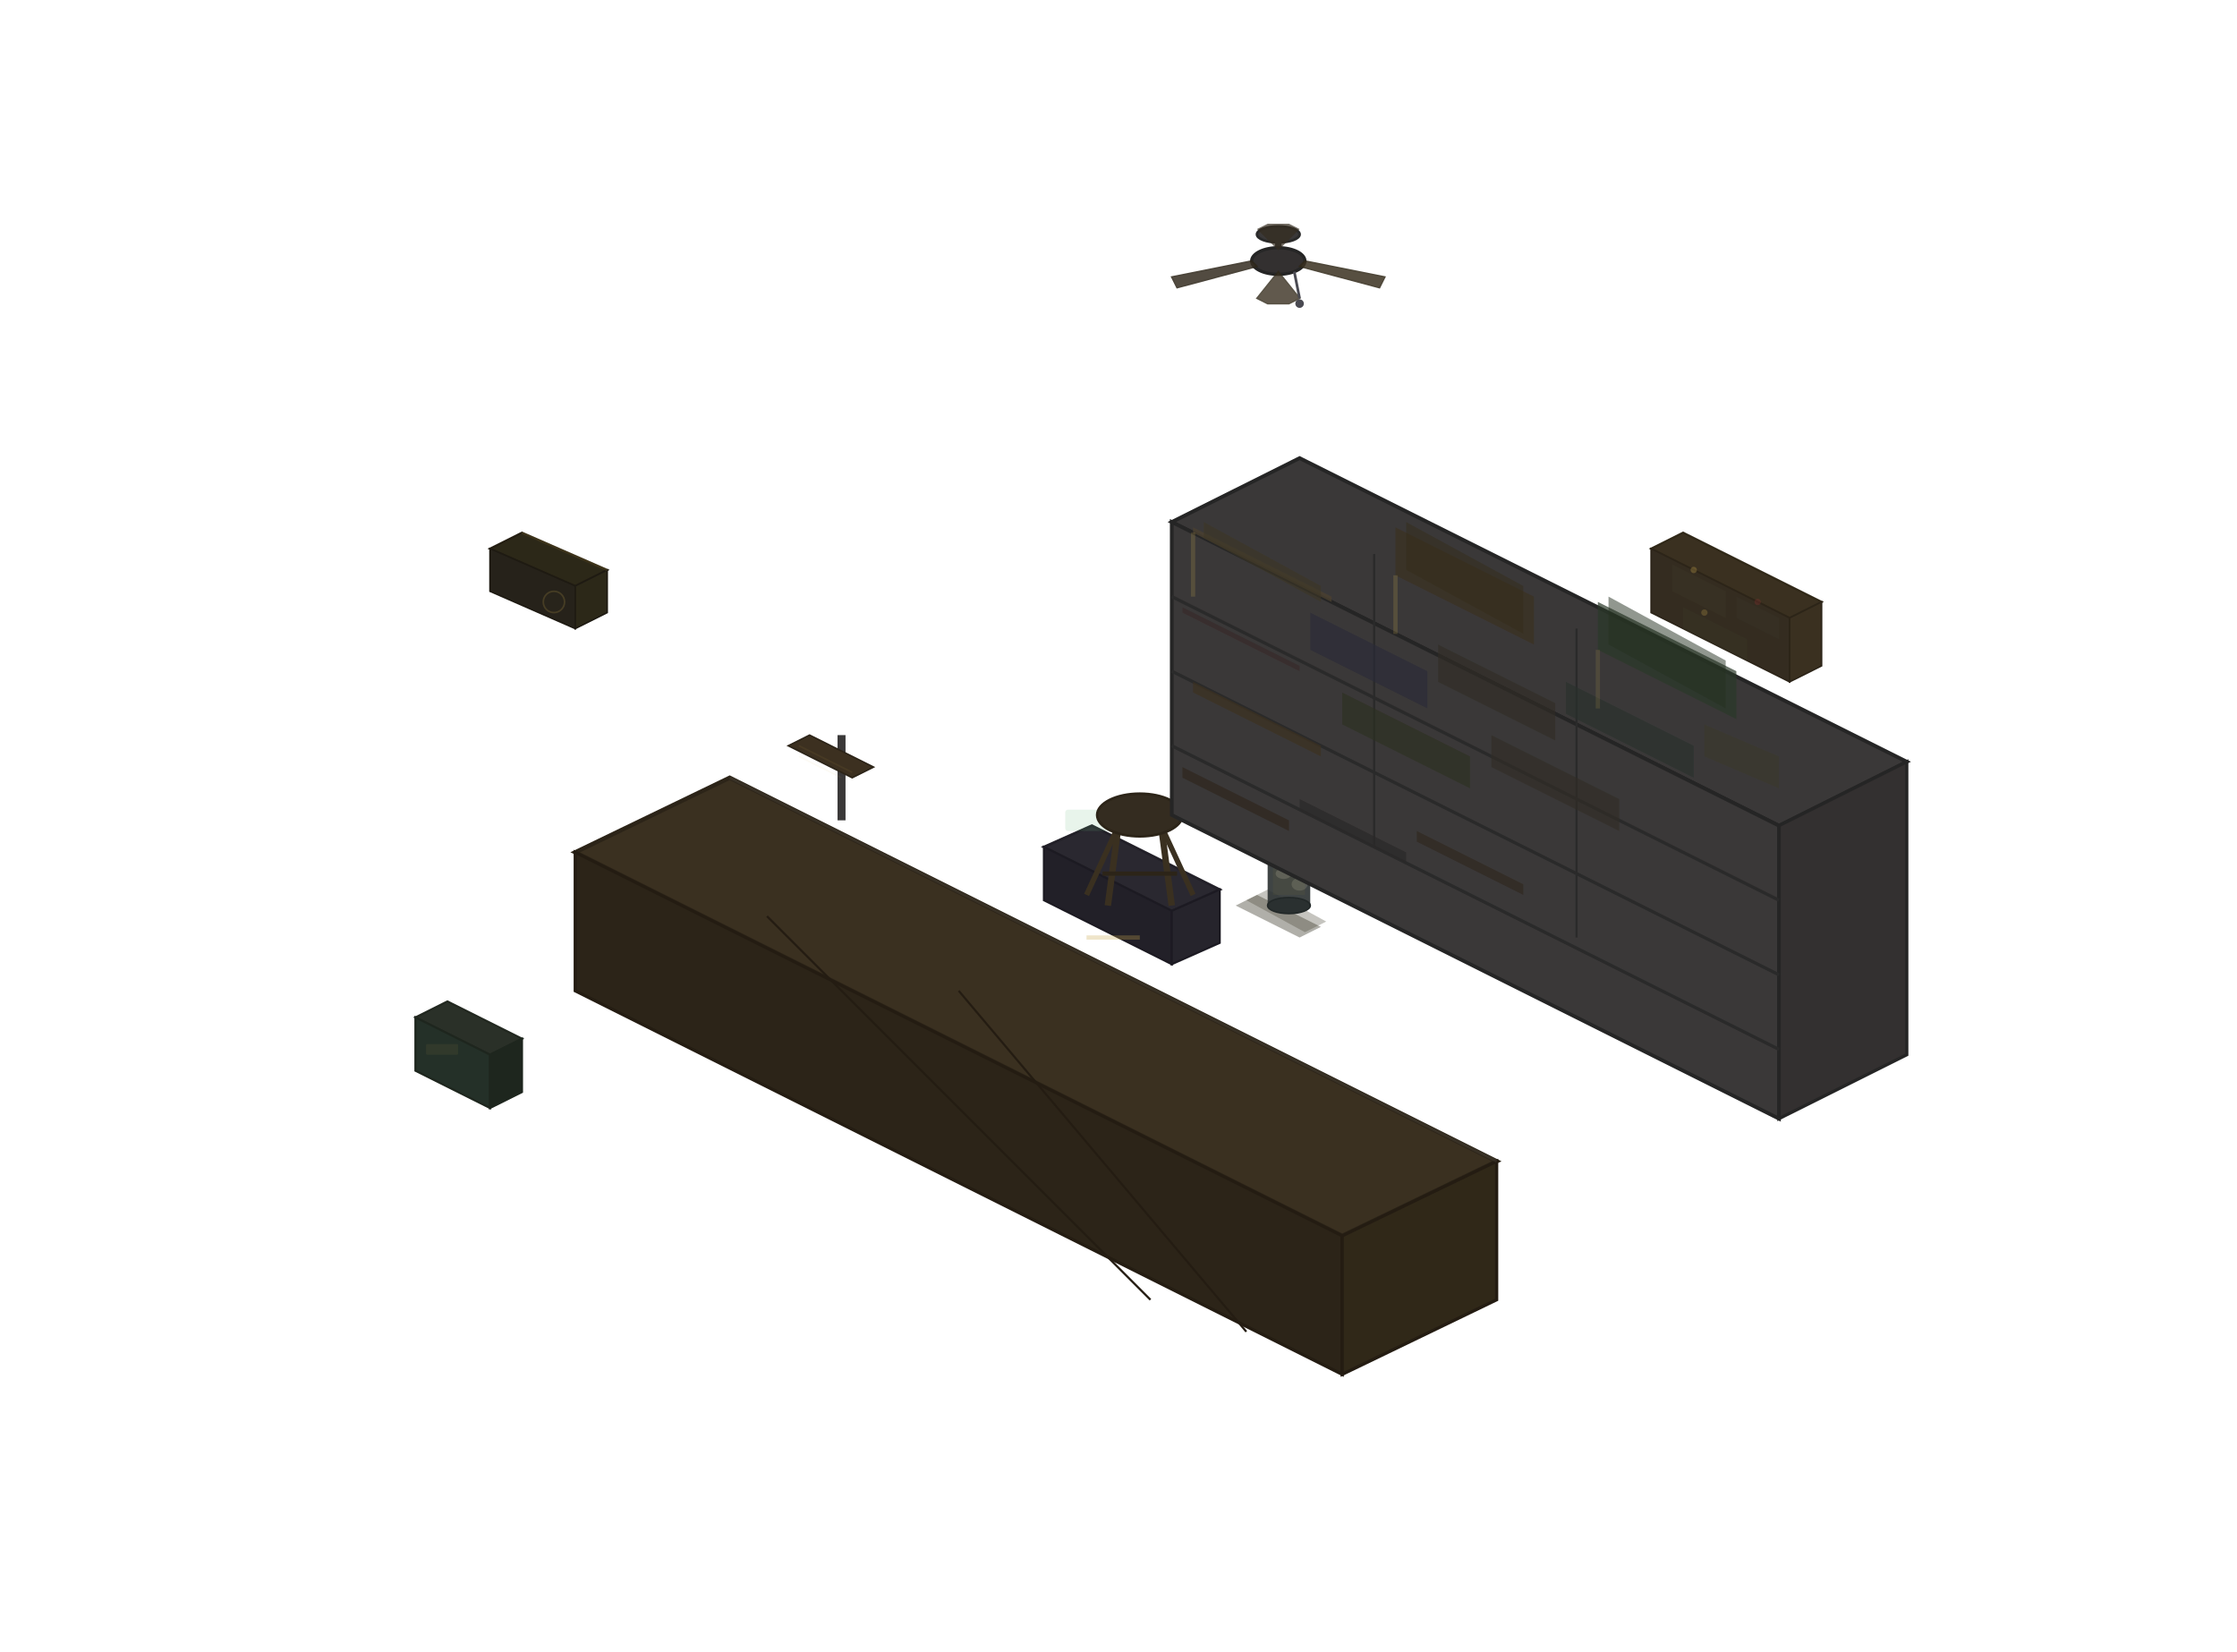
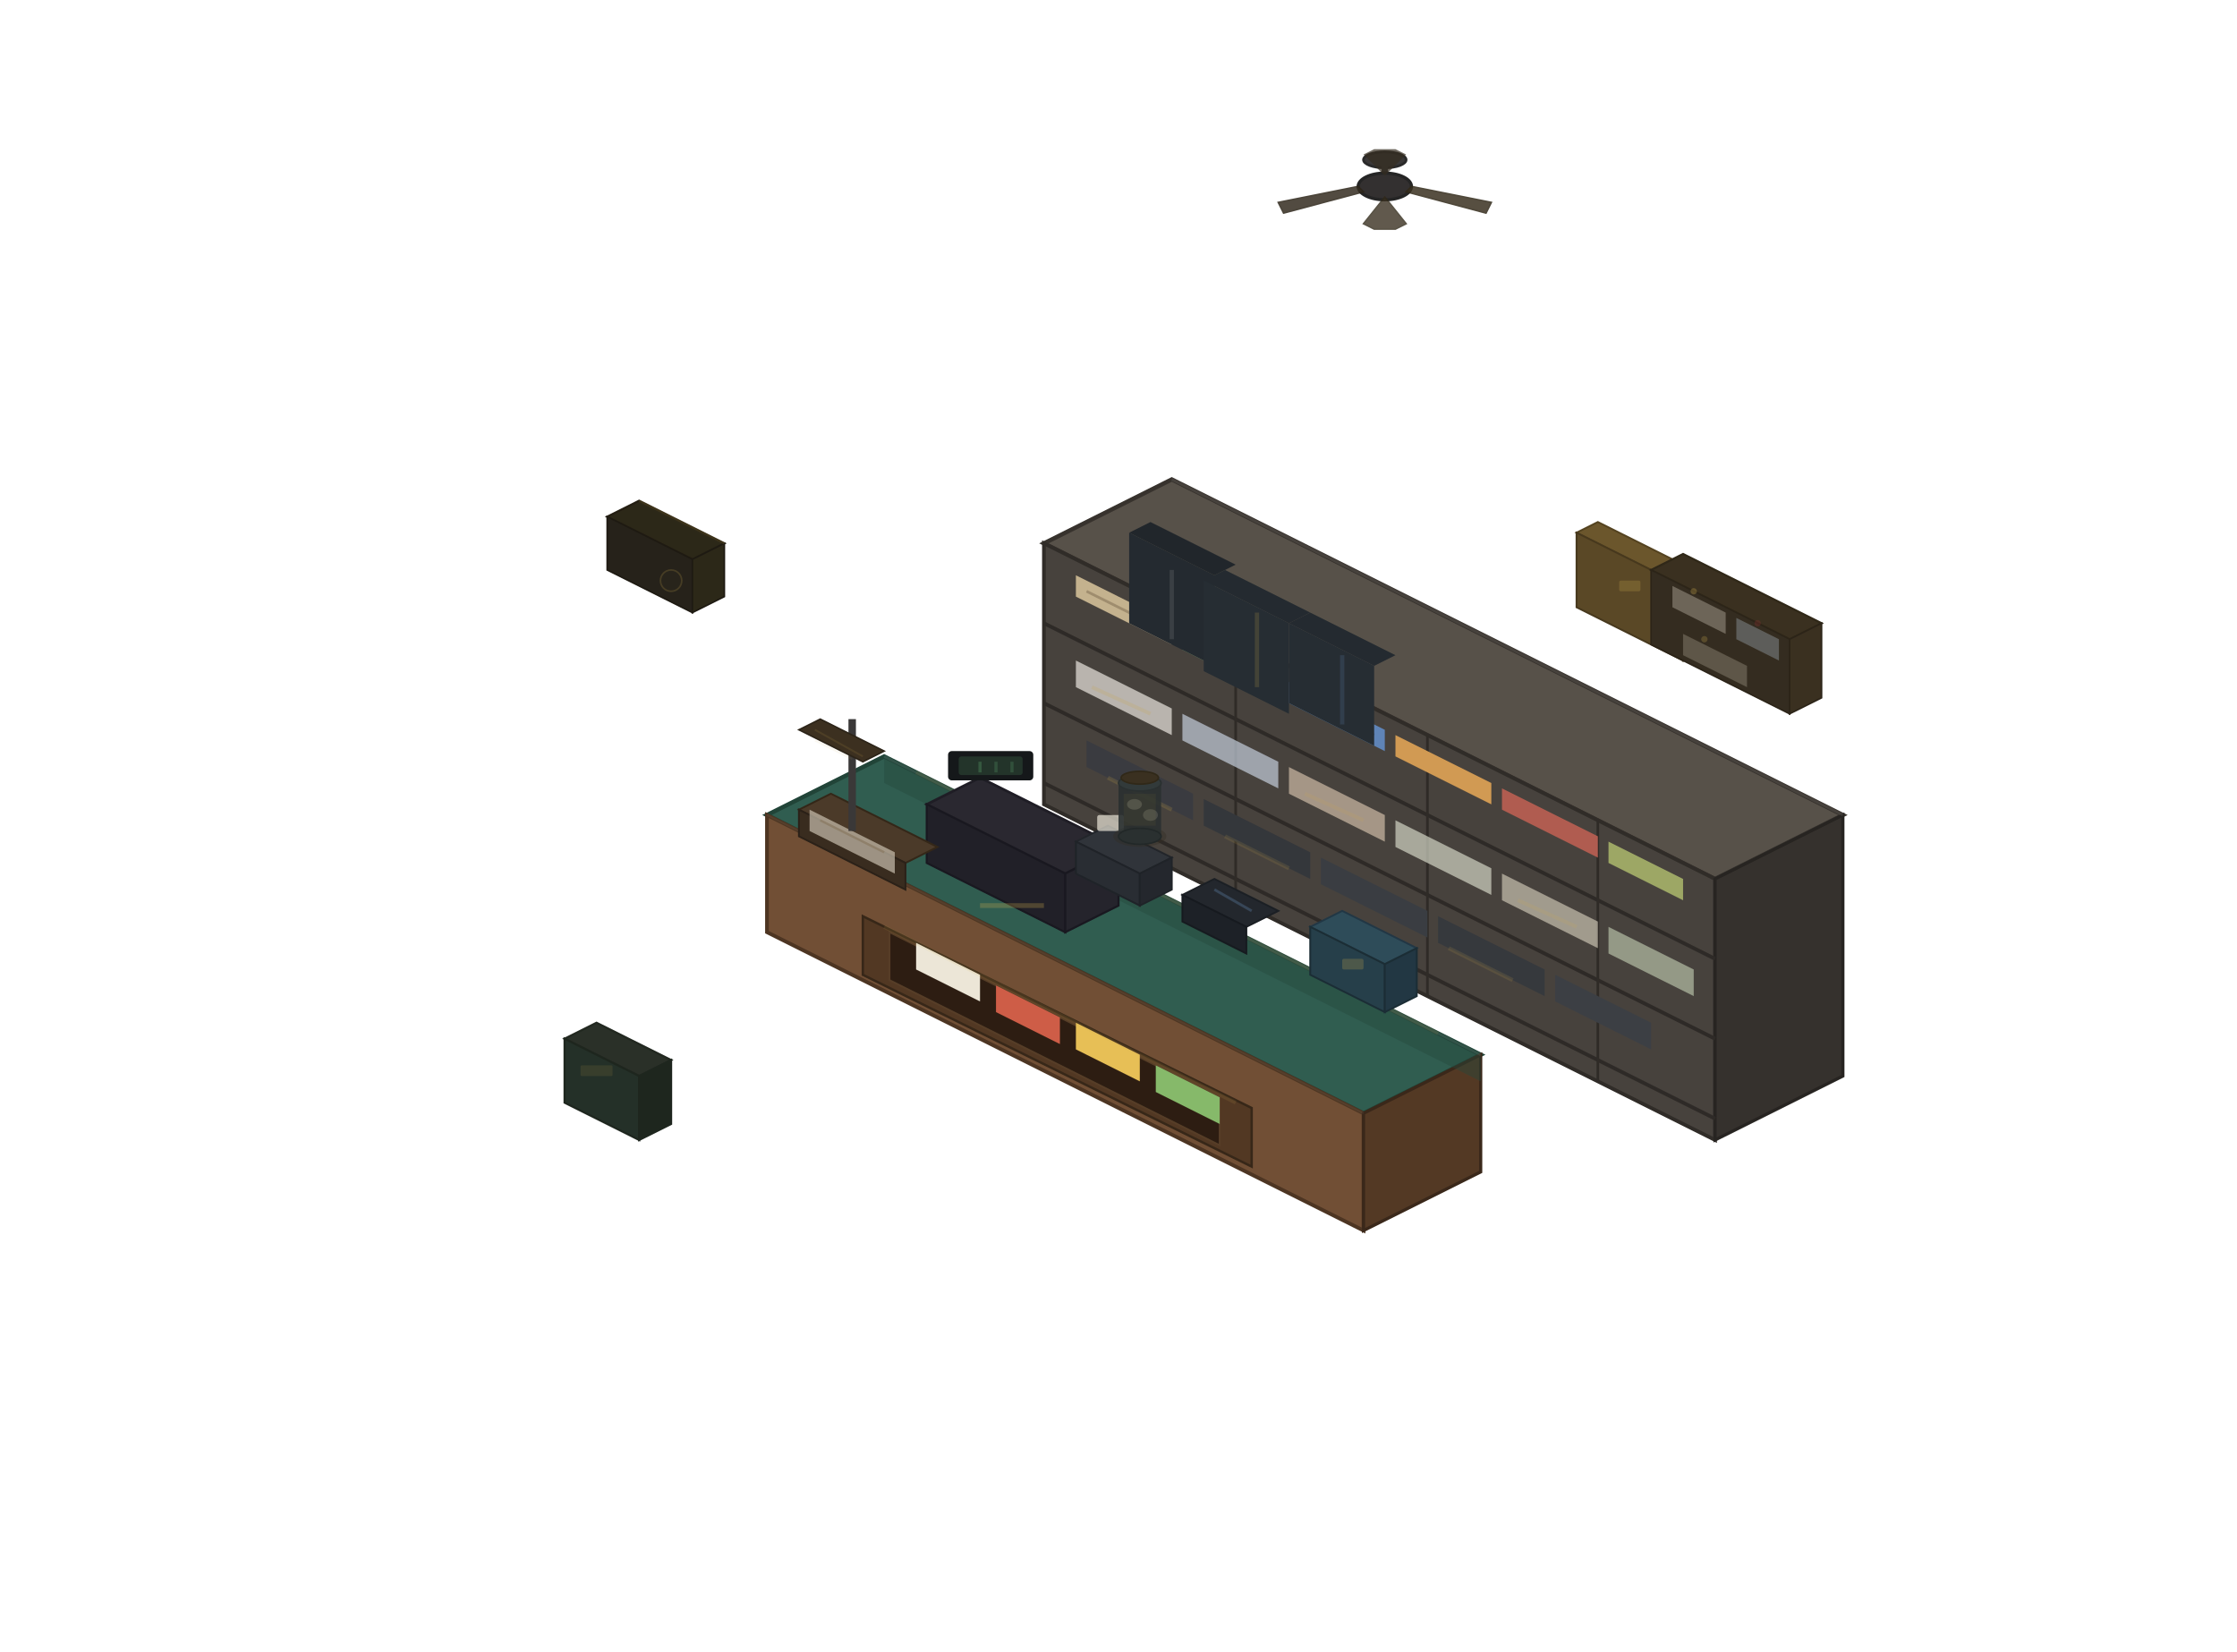
<svg xmlns="http://www.w3.org/2000/svg" viewBox="20 0 420 310">
-   <ellipse cx="260" cy="44" rx="4" ry="1.5" fill="#3a3838" stroke="#2a2a2a" stroke-width="0.5" />
-   <line x1="260" y1="44" x2="260" y2="48" stroke="#3a3838" stroke-width="1.2" />
-   <ellipse cx="260" cy="49" rx="5" ry="2.5" fill="#333030" stroke="#252525" stroke-width="0.6" />
-   <polygon points="265,49 280,52 279,54 264,50" fill="#3a3020" stroke="#302818" stroke-width="0.3" opacity="0.85" />
-   <polygon points="255,49 240,52 241,54 256,50" fill="#342c20" stroke="#2c2418" stroke-width="0.3" opacity="0.85" />
-   <polygon points="260,51 264,56 262,57 258,57 256,56" fill="#3a3020" stroke="#302818" stroke-width="0.3" opacity="0.8" />
-   <polygon points="260,47 264,43 262,42 258,42 256,43" fill="#342c20" opacity="0.7" />
-   <line x1="263" y1="51" x2="264" y2="56" stroke="#4a4a52" stroke-width="0.5" />
-   <circle cx="264" cy="57" r="0.8" fill="#4a4a52" />
-   <polygon points="157,146 301,218 272,232 128,160" fill="#3a3020" stroke="#2c2418" stroke-width="0.8" />
-   <polygon points="128,160 272,232 272,258 128,186" fill="#2c2418" stroke="#241c12" stroke-width="0.6" />
-   <polygon points="301,218 272,232 272,258 301,244" fill="#302818" stroke="#241c12" stroke-width="0.6" />
-   <line x1="164" y1="172" x2="236" y2="244" stroke="#241c12" stroke-width="0.4" />
-   <line x1="200" y1="186" x2="254" y2="250" stroke="#241c12" stroke-width="0.4" />
-   <line x1="157" y1="146" x2="301" y2="218" stroke="rgba(255,255,255,0.06)" stroke-width="0.5" />
-   <polygon points="225,155 249,167 240,171 216,159" fill="#2a2830" stroke="#222028" stroke-width="0.5" />
-   <polygon points="216,159 240,171 240,181 216,169" fill="#222028" stroke="#1c1a22" stroke-width="0.4" />
-   <polygon points="249,167 240,171 240,181 249,177" fill="#26242c" stroke="#1c1a22" stroke-width="0.4" />
-   <rect x="220" y="152" width="12" height="4" rx="0.5" fill="rgba(100,180,120,0.15)" />
-   <line x1="224" y1="176" x2="234" y2="176" stroke="#c8a84c" stroke-width="0.8" opacity="0.3" />
-   <polygon points="256,168 268,174 264,176 252,170" fill="#3a3828" opacity="0.4" />
-   <polygon points="258,167 269,173 265,175 254,169" fill="#3c3a28" opacity="0.3" />
-   <rect x="258" y="160" width="8" height="10" fill="#2a3030" opacity="0.9" />
-   <ellipse cx="262" cy="170" rx="4" ry="1.5" fill="#2a3030" stroke="#222828" stroke-width="0.3" />
-   <ellipse cx="262" cy="160" rx="4" ry="1.5" fill="#323a3a" stroke="#2a3030" stroke-width="0.3" />
-   <rect x="259" y="162" width="6" height="6" fill="rgba(120,110,50,0.12)" />
-   <ellipse cx="261" cy="164" rx="1.5" ry="1" fill="rgba(200,195,170,0.2)" />
-   <ellipse cx="264" cy="166" rx="1.5" ry="1.2" fill="rgba(200,195,170,0.18)" />
-   <ellipse cx="262" cy="159" rx="3.5" ry="1.2" fill="#3a3020" stroke="#302818" stroke-width="0.3" />
-   <line x1="228" y1="170" x2="230" y2="155" stroke="#3a3020" stroke-width="1.2" />
-   <line x1="240" y1="170" x2="238" y2="155" stroke="#3a3020" stroke-width="1.2" />
-   <line x1="224" y1="168" x2="230" y2="155" stroke="#3a3020" stroke-width="1" />
-   <line x1="244" y1="168" x2="238" y2="155" stroke="#3a3020" stroke-width="1" />
-   <line x1="227" y1="164" x2="241" y2="164" stroke="#2c2418" stroke-width="0.8" />
-   <ellipse cx="234" cy="153" rx="8" ry="4" fill="#342c20" stroke="#2c2418" stroke-width="0.5" />
-   <polygon points="264,86 378,143 354,155 240,98" fill="#3a3838" stroke="#252525" stroke-width="0.7" />
-   <polygon points="378,143 354,155 354,210 378,198" fill="#333030" stroke="#252525" stroke-width="0.6" />
-   <polygon points="240,98 354,155 354,210 240,153" fill="#3a3838" stroke="#252525" stroke-width="0.7" />
-   <line x1="240" y1="112" x2="354" y2="169" stroke="#2a2a2a" stroke-width="0.6" />
-   <line x1="240" y1="126" x2="354" y2="183" stroke="#2a2a2a" stroke-width="0.6" />
-   <line x1="240" y1="140" x2="354" y2="197" stroke="#2a2a2a" stroke-width="0.6" />
-   <line x1="278" y1="104" x2="278" y2="159" stroke="#2a2a2a" stroke-width="0.4" />
-   <line x1="316" y1="118" x2="316" y2="176" stroke="#2a2a2a" stroke-width="0.4" />
-   <polygon points="244,100 270,113 270,112 244,99" fill="#4a4030" opacity="0.8" />
-   <polygon points="246,101 268,113 268,110 246,98" fill="#3c3624" opacity="0.6" />
-   <polygon points="282,108 308,121 308,112 282,99" fill="#3a3020" opacity="0.7" />
-   <polygon points="284,107 306,119 306,110 284,98" fill="#342c1a" opacity="0.5" />
-   <polygon points="320,122 346,135 346,126 320,113" fill="#2a3828" opacity="0.7" />
-   <polygon points="322,121 344,133 344,124 322,112" fill="#243020" opacity="0.5" />
-   <polygon points="242,114 264,125 264,126 242,115" fill="#382a2a" opacity="0.7" />
-   <polygon points="266,122 288,133 288,126 266,115" fill="#2a2a38" opacity="0.6" />
-   <polygon points="290,128 312,139 312,132 290,121" fill="#302c24" opacity="0.6" />
-   <polygon points="314,134 338,146 338,140 314,128" fill="#28302c" opacity="0.6" />
-   <polygon points="340,142 354,148 354,142 340,136" fill="#3a3828" opacity="0.5" />
-   <polygon points="244,130 268,142 268,140 244,128" fill="#3c3020" opacity="0.7" />
-   <polygon points="272,136 296,148 296,142 272,130" fill="#2c3020" opacity="0.6" />
-   <polygon points="300,144 324,156 324,150 300,138" fill="#302c24" opacity="0.6" />
-   <polygon points="242,144 262,154 262,156 242,146" fill="#302820" opacity="0.8" />
-   <polygon points="264,150 284,160 284,162 264,152" fill="#2a2828" opacity="0.7" />
-   <polygon points="286,156 306,166 306,168 286,158" fill="#302820" opacity="0.7" />
-   <line x1="244" y1="100" x2="244" y2="112" stroke="#c8a84c" stroke-width="0.8" opacity="0.2" />
-   <line x1="282" y1="108" x2="282" y2="119" stroke="#c8a84c" stroke-width="0.8" opacity="0.2" />
-   <line x1="320" y1="122" x2="320" y2="133" stroke="#c8a84c" stroke-width="0.8" opacity="0.15" />
-   <line x1="178" y1="154" x2="178" y2="138" stroke="#3a3838" stroke-width="1.5" />
-   <polygon points="172,138 184,144 180,146 168,140" fill="#3c3020" stroke="#2c2418" stroke-width="0.3" />
-   <line x1="170" y1="140" x2="180" y2="145" stroke="rgba(200,168,76,0.08)" stroke-width="0.3" />
-   <line x1="170" y1="142" x2="178" y2="146" stroke="rgba(200,168,76,0.06)" stroke-width="0.3" />
-   <polygon points="118,100 134,107 128,110 112,103" fill="#2c2818" stroke="#241e12" stroke-width="0.4" />
-   <polygon points="112,103 128,110 128,118 112,111" fill="#26221a" stroke="#1e1a12" stroke-width="0.3" />
-   <polygon points="134,107 128,110 128,118 134,115" fill="#2c2818" stroke="#1e1a12" stroke-width="0.3" />
-   <line x1="118" y1="100" x2="134" y2="107" stroke="#c8a84c" stroke-width="0.4" opacity="0.15" />
-   <circle cx="124" cy="113" r="2" fill="rgba(200,168,76,0.08)" stroke="#c8a84c" stroke-width="0.3" opacity="0.2" />
-   <polygon points="336,100 362,113 356,116 330,103" fill="#3a3020" stroke="#302818" stroke-width="0.4" />
-   <polygon points="330,103 356,116 356,128 330,115" fill="#342c20" stroke="#2c2418" stroke-width="0.3" />
-   <polygon points="362,113 356,116 356,128 362,125" fill="#3a3020" stroke="#2c2418" stroke-width="0.3" />
-   <polygon points="334,106 344,111 344,116 334,111" fill="#3c3828" opacity="0.4" />
-   <polygon points="346,112 354,116 354,120 346,116" fill="#383428" opacity="0.35" />
-   <polygon points="336,114 348,120 348,124 336,118" fill="#3a3828" opacity="0.3" />
-   <circle cx="338" cy="107" r="0.6" fill="#c8a84c" opacity="0.3" />
-   <circle cx="350" cy="113" r="0.6" fill="#8a3030" opacity="0.3" />
-   <circle cx="340" cy="115" r="0.6" fill="#c8a84c" opacity="0.25" />
-   <polygon points="104,188 118,195 112,198 98,191" fill="#2a3028" stroke="#222820" stroke-width="0.4" />
-   <polygon points="98,191 112,198 112,208 98,201" fill="#243028" stroke="#1e261e" stroke-width="0.4" />
-   <polygon points="118,195 112,198 112,208 118,205" fill="#1e261e" stroke="#1e261e" stroke-width="0.4" />
-   <rect x="100" y="196" width="6" height="2" rx="0.2" fill="rgba(200,168,76,0.08)" />
+   <g transform="translate(20 -14)">
+     <ellipse cx="260" cy="44" rx="4" ry="1.5" fill="#3a3838" stroke="#2a2a2a" stroke-width="0.5" />
+     <line x1="260" y1="44" x2="260" y2="48" stroke="#3a3838" stroke-width="1.2" />
+     <ellipse cx="260" cy="49" rx="5" ry="2.5" fill="#333030" stroke="#252525" stroke-width="0.6" />
+     <polygon points="265,49 280,52 279,54 264,50" fill="#3a3020" stroke="#302818" stroke-width="0.3" opacity="0.85" />
+     <polygon points="255,49 240,52 241,54 256,50" fill="#342c20" stroke="#2c2418" stroke-width="0.3" opacity="0.85" />
+     <polygon points="260,51 264,56 262,57 258,57 256,56" fill="#3a3020" stroke="#302818" stroke-width="0.3" opacity="0.8" />
+     <polygon points="260,47 264,43 262,42 258,42 256,43" fill="#342c20" opacity="0.7" />
+     <polygon points="220,104 346,167 322,179 196,116" fill="#575149" stroke="#37322d" stroke-width="0.8" />
+     <polygon points="196,116 322,179 322,228 196,165" fill="#47423d" stroke="#302c28" stroke-width="0.7" />
+     <polygon points="346,167 322,179 322,228 346,216" fill="#35312d" stroke="#272421" stroke-width="0.6" />
+     <line x1="196" y1="131" x2="322" y2="194" stroke="#2e2a27" stroke-width="0.7" />
+     <line x1="196" y1="146" x2="322" y2="209" stroke="#2e2a27" stroke-width="0.7" />
+     <line x1="196" y1="161" x2="322" y2="224" stroke="#2e2a27" stroke-width="0.7" />
+     <line x1="232" y1="134" x2="232" y2="184" stroke="#2f2b27" stroke-width="0.5" />
+     <line x1="268" y1="152" x2="268" y2="201" stroke="#2f2b27" stroke-width="0.5" />
+     <line x1="300" y1="168" x2="300" y2="217" stroke="#2f2b27" stroke-width="0.5" />
+     <line x1="220" y1="104" x2="346" y2="167" stroke="rgba(255,255,255,0.08)" stroke-width="0.5" />
+     <polygon points="202,122 220,131 220,135 202,126" fill="#c4b28e" />
+     <polygon points="222,132 240,141 240,145 222,136" fill="#7fa26f" />
+     <polygon points="242,142 260,151 260,155 242,146" fill="#5f84b7" />
+     <polygon points="262,152 280,161 280,165 262,156" fill="#d19a53" />
+     <polygon points="282,162 300,171 300,175 282,166" fill="#b05c50" />
+     <polygon points="302,172 316,179 316,183 302,176" fill="#9da765" />
+     <line x1="204" y1="125" x2="218" y2="132" stroke="rgba(70,55,34,0.3)" stroke-width="0.5" />
+     <line x1="224" y1="135" x2="238" y2="142" stroke="rgba(40,55,36,0.28)" stroke-width="0.5" />
+     <line x1="244" y1="145" x2="258" y2="152" stroke="rgba(36,46,68,0.26)" stroke-width="0.5" />
+     <polygon points="202,138 220,147 220,152 202,143" fill="#d8d5ce" opacity="0.78" />
+     <polygon points="222,148 240,157 240,162 222,153" fill="#bfc9d6" opacity="0.72" />
+     <polygon points="242,158 260,167 260,172 242,163" fill="#c9b7a2" opacity="0.72" />
+     <polygon points="262,168 280,177 280,182 262,173" fill="#d5d8c8" opacity="0.68" />
+     <polygon points="282,178 300,187 300,192 282,183" fill="#c8c0af" opacity="0.7" />
+     <polygon points="302,188 318,196 318,201 302,193" fill="#b7c2a8" opacity="0.68" />
+     <line x1="205" y1="143" x2="216" y2="148" stroke="rgba(200,168,76,0.2)" stroke-width="0.7" />
+     <line x1="245" y1="163" x2="256" y2="168" stroke="rgba(200,168,76,0.16)" stroke-width="0.7" />
+     <line x1="285" y1="183" x2="296" y2="188" stroke="rgba(200,168,76,0.16)" stroke-width="0.7" />
+     <polygon points="204,153 224,163 224,168 204,158" fill="#3a3b40" />
+     <polygon points="226,164 246,174 246,179 226,169" fill="#34373b" />
+     <polygon points="248,175 268,185 268,190 248,180" fill="#3a3d42" />
+     <polygon points="270,186 290,196 290,201 270,191" fill="#36393d" />
+     <polygon points="292,197 310,206 310,211 292,202" fill="#3c3f44" />
+     <line x1="208" y1="160" x2="220" y2="166" stroke="rgba(200,168,76,0.18)" stroke-width="0.75" />
+     <line x1="230" y1="171" x2="242" y2="177" stroke="rgba(200,168,76,0.14)" stroke-width="0.75" />
+     <line x1="272" y1="192" x2="284" y2="198" stroke="rgba(200,168,76,0.14)" stroke-width="0.75" />
+     <polygon points="216,112 232,120 228,122 212,114" fill="#21262b" />
+     <polygon points="212,114 228,122 228,139 212,131" fill="#242a30" />
+     <polygon points="230,121 246,129 242,131 226,123" fill="#242a30" />
+     <polygon points="226,123 242,131 242,148 226,140" fill="#262d33" />
+     <polygon points="246,129 262,137 258,139 242,131" fill="#242a30" />
+     <polygon points="242,131 258,139 258,154 242,146" fill="#262d33" />
+     <line x1="220" y1="121" x2="220" y2="134" stroke="rgba(220,220,220,0.12)" stroke-width="0.8" />
+     <line x1="236" y1="129" x2="236" y2="143" stroke="rgba(200,168,76,0.18)" stroke-width="0.8" />
+     <line x1="252" y1="137" x2="252" y2="150" stroke="rgba(110,150,210,0.16)" stroke-width="0.8" />
+     <polygon points="300,112 320,122 316,124 296,114" fill="#6b562c" stroke="#544320" stroke-width="0.35" />
+     <polygon points="296,114 316,124 316,138 296,128" fill="#5a4826" stroke="#47381d" stroke-width="0.35" />
+     <polygon points="320,122 316,124 316,138 320,136" fill="#4a3a1f" stroke="#3c3019" stroke-width="0.35" />
+     <rect x="304" y="123" width="4" height="2" rx="0.3" fill="#c8a84c" opacity="0.24" />
+     <polygon points="166,156 278,212 256,223 144,167" fill="#305d50" stroke="#214438" stroke-width="0.8" />
+     <polygon points="144,167 256,223 256,245 144,189" fill="#714f35" stroke="#4d3522" stroke-width="0.7" />
+     <polygon points="278,212 256,223 256,245 278,234" fill="#533924" stroke="#3a281a" stroke-width="0.6" />
+     <polygon points="166,156 278,212 278,217 166,161" fill="#23483c" opacity="0.42" />
+     <line x1="166" y1="156" x2="278" y2="212" stroke="rgba(255,255,255,0.08)" stroke-width="0.5" />
+     <line x1="144" y1="167" x2="256" y2="223" stroke="rgba(255,255,255,0.05)" stroke-width="0.35" />
+     <line x1="172" y1="159" x2="270" y2="208" stroke="rgba(200,168,76,0.1)" stroke-width="0.7" />
+     <polygon points="162,186 235,222 235,233 162,197" fill="#523823" stroke="#372718" stroke-width="0.45" />
+     <polygon points="167,189 229,220 229,229 167,198" fill="#2d1d12" stroke="#563d27" stroke-width="0.35" />
+     <polygon points="172,191 184,197 184,202 172,196" fill="#ece6d7" />
+     <polygon points="187,199 199,205 199,210 187,204" fill="#ce5d47" />
+     <polygon points="202,206 214,212 214,217 202,211" fill="#e7bf56" />
+     <polygon points="217,214 229,220 229,225 217,219" fill="#86b96a" />
+     <line x1="166" y1="188" x2="232" y2="221" stroke="rgba(200,168,76,0.12)" stroke-width="0.7" />
+     <polygon points="184,160 210,173 200,178 174,165" fill="#2a2830" stroke="#1f1d25" stroke-width="0.5" />
+     <polygon points="174,165 200,178 200,189 174,176" fill="#212028" stroke="#191820" stroke-width="0.4" />
+     <polygon points="210,173 200,178 200,189 210,184" fill="#25242c" stroke="#191820" stroke-width="0.4" />
+     <rect x="178" y="155" width="16" height="5.5" rx="0.7" fill="#15181a" />
+     <rect x="180" y="156" width="12" height="3.5" rx="0.5" fill="rgba(100,180,120,0.18)" />
+     <line x1="184" y1="157" x2="184" y2="159" stroke="rgba(100,180,120,0.28)" stroke-width="0.6" />
+     <line x1="187" y1="157" x2="187" y2="159" stroke="rgba(100,180,120,0.22)" stroke-width="0.6" />
+     <line x1="190" y1="157" x2="190" y2="159" stroke="rgba(100,180,120,0.22)" stroke-width="0.6" />
+     <line x1="184" y1="184" x2="196" y2="184" stroke="#c8a84c" stroke-width="0.9" opacity="0.28" />
+     <polygon points="208,169 220,175 214,178 202,172" fill="#30343a" stroke="#22252a" stroke-width="0.35" />
+     <polygon points="202,172 214,178 214,184 202,178" fill="#292d33" stroke="#1f2328" stroke-width="0.35" />
+     <polygon points="220,175 214,178 214,184 220,181" fill="#24272d" stroke="#1f2328" stroke-width="0.35" />
+     <rect x="206" y="167" width="5" height="3" rx="0.4" fill="#e5e1d3" opacity="0.72" />
+     <polygon points="156,163 176,173 170,176 150,166" fill="#4b3a29" stroke="#342718" stroke-width="0.35" />
+     <polygon points="150,166 170,176 170,181 150,171" fill="#392c1f" stroke="#2b2118" stroke-width="0.35" />
+     <polygon points="152,166 168,174 168,178 152,170" fill="#d2cab8" opacity="0.65" />
+     <line x1="154" y1="168" x2="166" y2="174" stroke="rgba(120,96,58,0.3)" stroke-width="0.45" />
+     <ellipse cx="214" cy="171" rx="5" ry="2" fill="rgba(50,44,34,0.35)" />
+     <rect x="210" y="161" width="8" height="10" fill="#2a3030" opacity="0.9" />
+     <ellipse cx="214" cy="171" rx="4" ry="1.5" fill="#2a3030" stroke="#222828" stroke-width="0.3" />
+     <ellipse cx="214" cy="161" rx="4" ry="1.5" fill="#323a3a" stroke="#2a3030" stroke-width="0.3" />
+     <rect x="211" y="163" width="6" height="6" fill="rgba(120,110,50,0.12)" />
+     <ellipse cx="213" cy="165" rx="1.4" ry="1" fill="rgba(200,195,170,0.2)" />
+     <ellipse cx="216" cy="167" rx="1.4" ry="1.1" fill="rgba(200,195,170,0.18)" />
+     <ellipse cx="214" cy="160" rx="3.5" ry="1.2" fill="#3a3020" stroke="#302818" stroke-width="0.3" />
+     <polygon points="228,179 240,185 234,188 222,182" fill="#23272d" stroke="#1b1f24" stroke-width="0.35" />
+     <polygon points="222,182 234,188 234,193 222,187" fill="#1d2127" stroke="#161a1f" stroke-width="0.35" />
+     <line x1="228" y1="181" x2="235" y2="185" stroke="rgba(120,170,220,0.24)" stroke-width="0.5" />
+     <line x1="160" y1="170" x2="160" y2="149" stroke="#3a3838" stroke-width="1.4" />
+     <polygon points="154,149 166,155 162,157 150,151" fill="#3c3020" stroke="#2c2418" stroke-width="0.3" />
+     <line x1="153" y1="151" x2="162" y2="156" stroke="rgba(200,168,76,0.12)" stroke-width="0.35" />
+     <line x1="153" y1="153" x2="160" y2="156.5" stroke="rgba(200,168,76,0.08)" stroke-width="0.35" />
+     <polygon points="120,108 136,116 130,119 114,111" fill="#2c2818" stroke="#241e12" stroke-width="0.4" />
+     <polygon points="114,111 130,119 130,129 114,121" fill="#26221a" stroke="#1e1a12" stroke-width="0.3" />
+     <polygon points="136,116 130,119 130,129 136,126" fill="#2c2818" stroke="#1e1a12" stroke-width="0.3" />
+     <line x1="120" y1="108" x2="136" y2="116" stroke="#c8a84c" stroke-width="0.4" opacity="0.15" />
+     <circle cx="126" cy="123" r="2" fill="rgba(200,168,76,0.08)" stroke="#c8a84c" stroke-width="0.3" opacity="0.2" />
+     <polygon points="316,118 342,131 336,134 310,121" fill="#3a3020" stroke="#302818" stroke-width="0.4" />
+     <polygon points="310,121 336,134 336,148 310,135" fill="#342c20" stroke="#2c2418" stroke-width="0.3" />
+     <polygon points="342,131 336,134 336,148 342,145" fill="#3a3020" stroke="#2c2418" stroke-width="0.3" />
+     <polygon points="314,124 324,129 324,133 314,128" fill="#d6cfbf" opacity="0.35" />
+     <polygon points="326,130 334,134 334,138 326,134" fill="#b8c6d5" opacity="0.32" />
+     <polygon points="316,133 328,139 328,143 316,137" fill="#c9c2af" opacity="0.28" />
+     <circle cx="318" cy="125" r="0.6" fill="#c8a84c" opacity="0.3" />
+     <circle cx="330" cy="131" r="0.6" fill="#8a3030" opacity="0.3" />
+     <circle cx="320" cy="134" r="0.6" fill="#c8a84c" opacity="0.25" />
+     <polygon points="112,206 126,213 120,216 106,209" fill="#2a3028" stroke="#222820" stroke-width="0.4" />
+     <polygon points="106,209 120,216 120,228 106,221" fill="#243028" stroke="#1e261e" stroke-width="0.4" />
+     <polygon points="126,213 120,216 120,228 126,225" fill="#1e261e" stroke="#1e261e" stroke-width="0.4" />
+     <rect x="109" y="214" width="6" height="2" rx="0.2" fill="rgba(200,168,76,0.12)" />
+     <polygon points="252,185 266,192 260,195 246,188" fill="#2e4c59" stroke="#223745" stroke-width="0.35" />
+     <polygon points="246,188 260,195 260,204 246,197" fill="#263f4a" stroke="#1b2d35" stroke-width="0.35" />
+     <polygon points="266,192 260,195 260,204 266,201" fill="#223743" stroke="#1b2d35" stroke-width="0.35" />
+     <rect x="252" y="194" width="4" height="2" rx="0.3" fill="#c8a84c" opacity="0.24" />
+   </g>
</svg>
